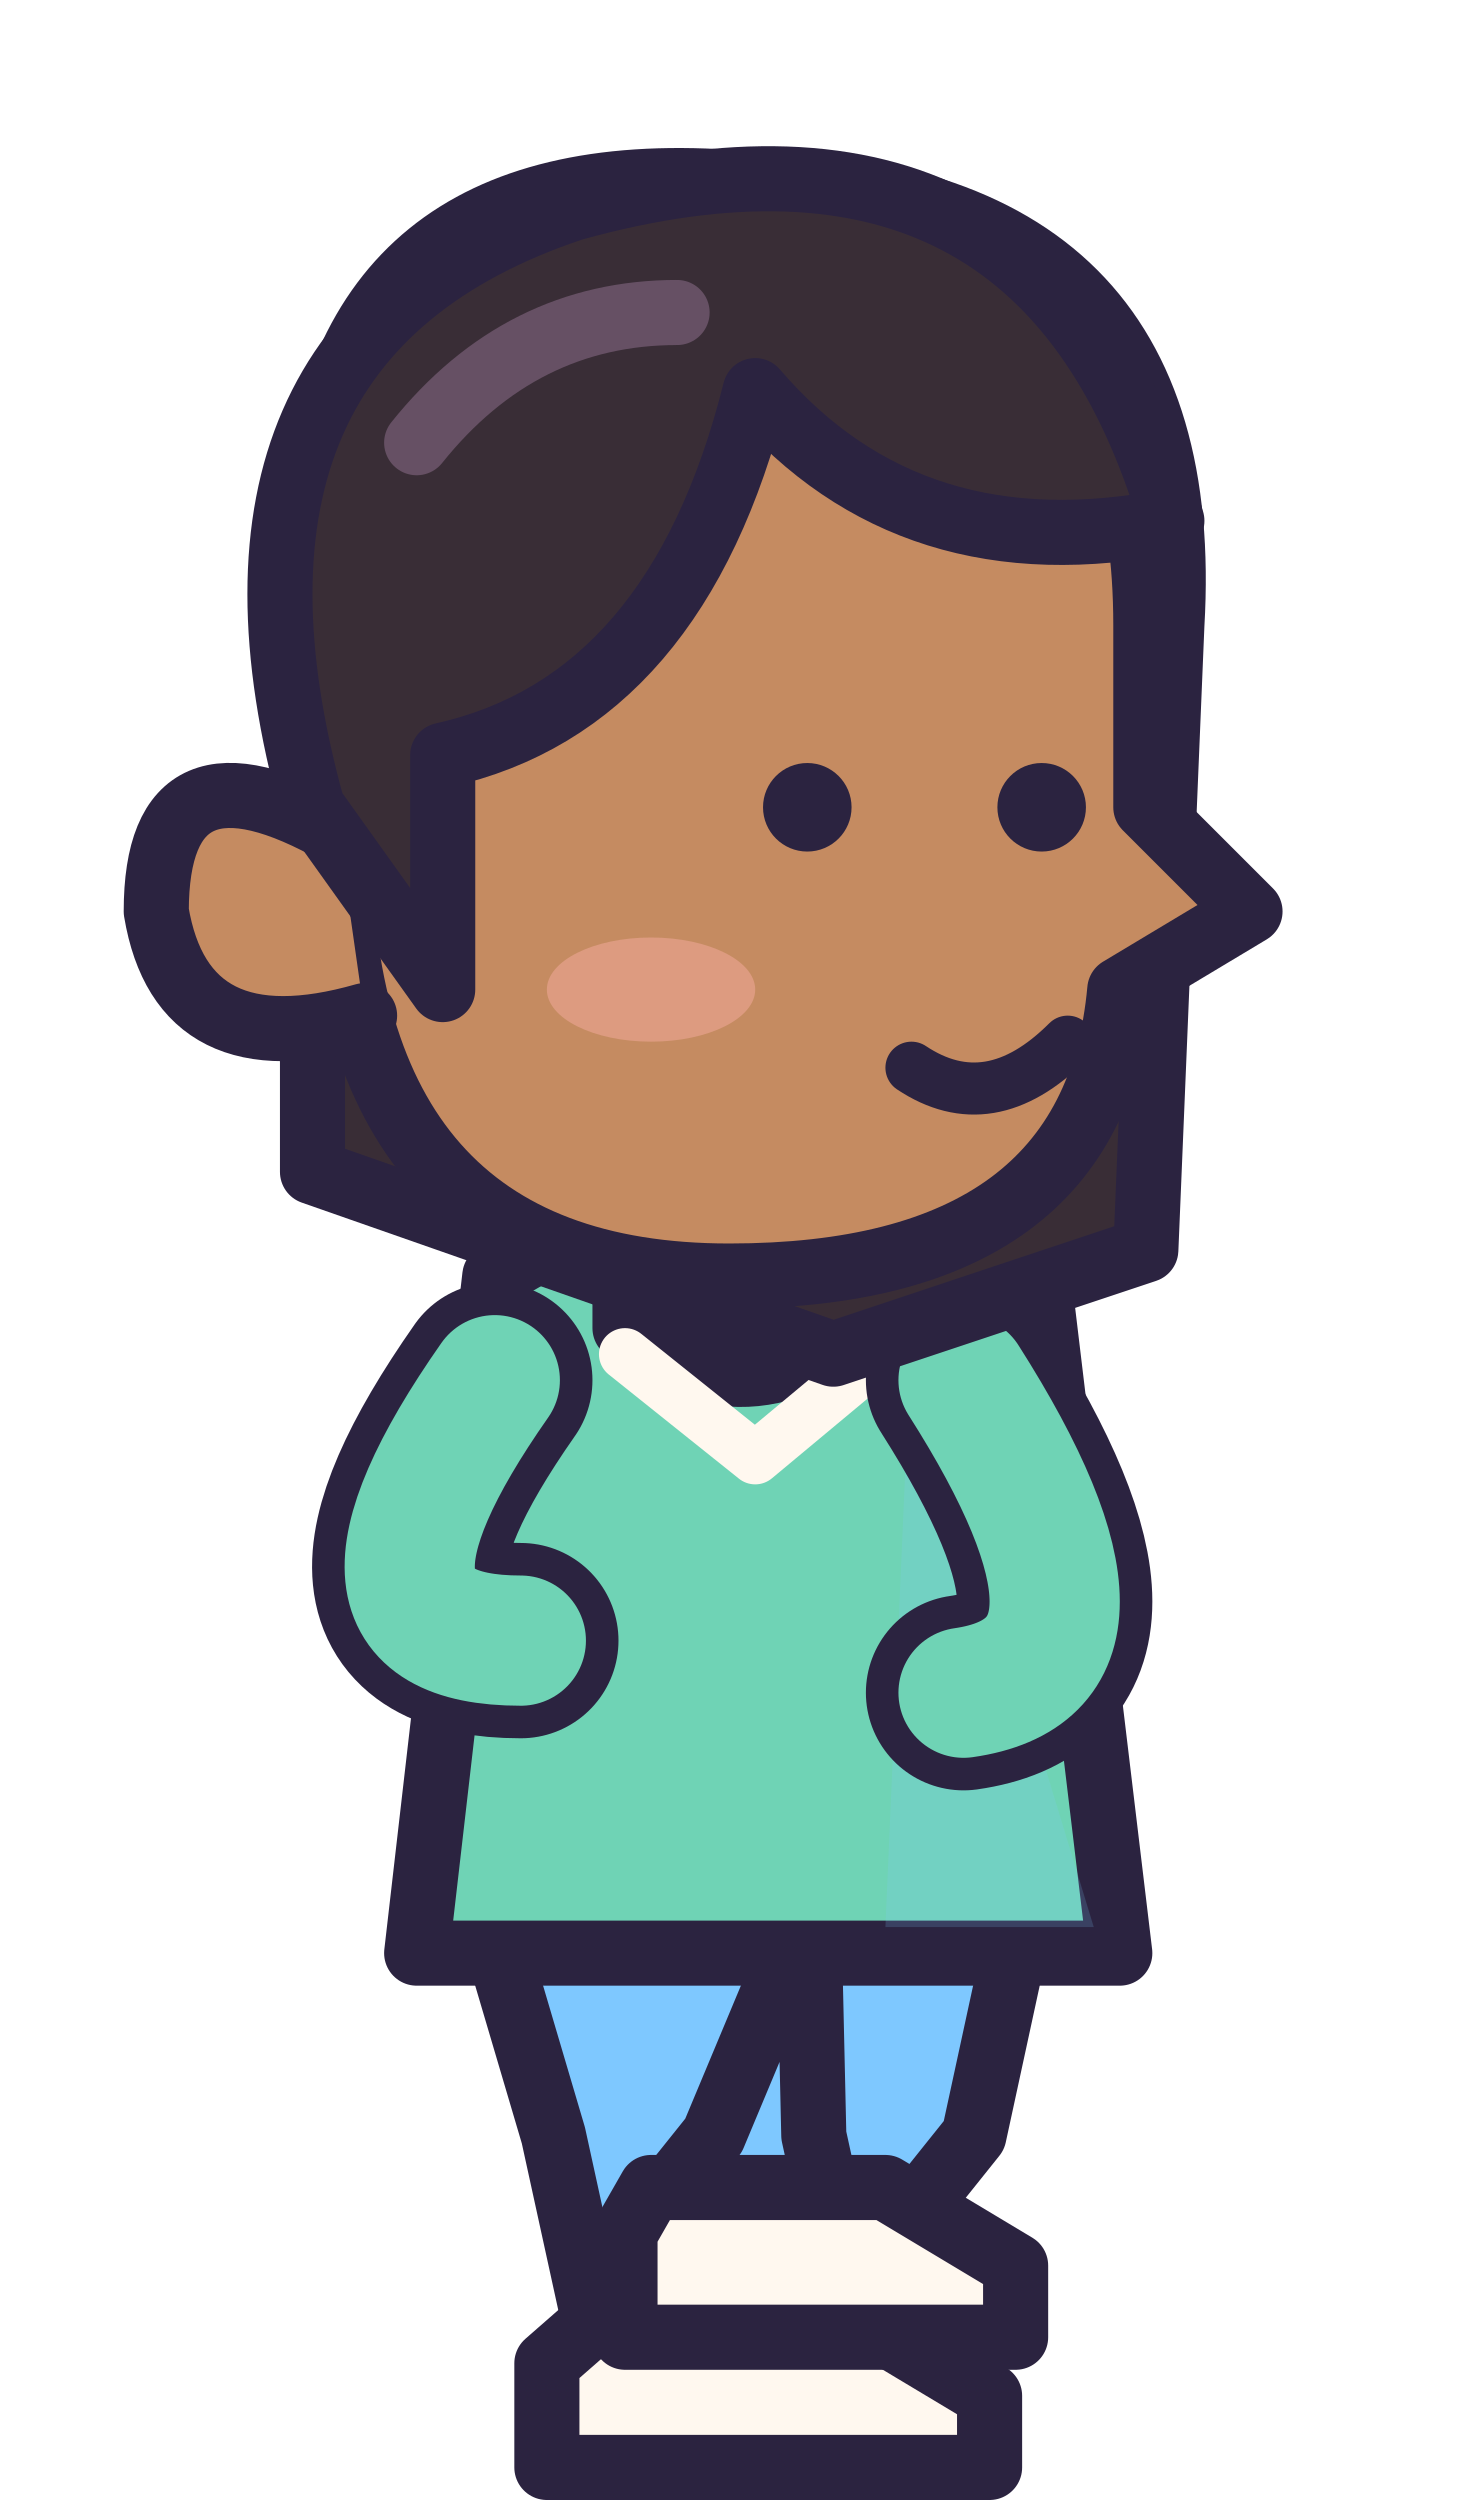
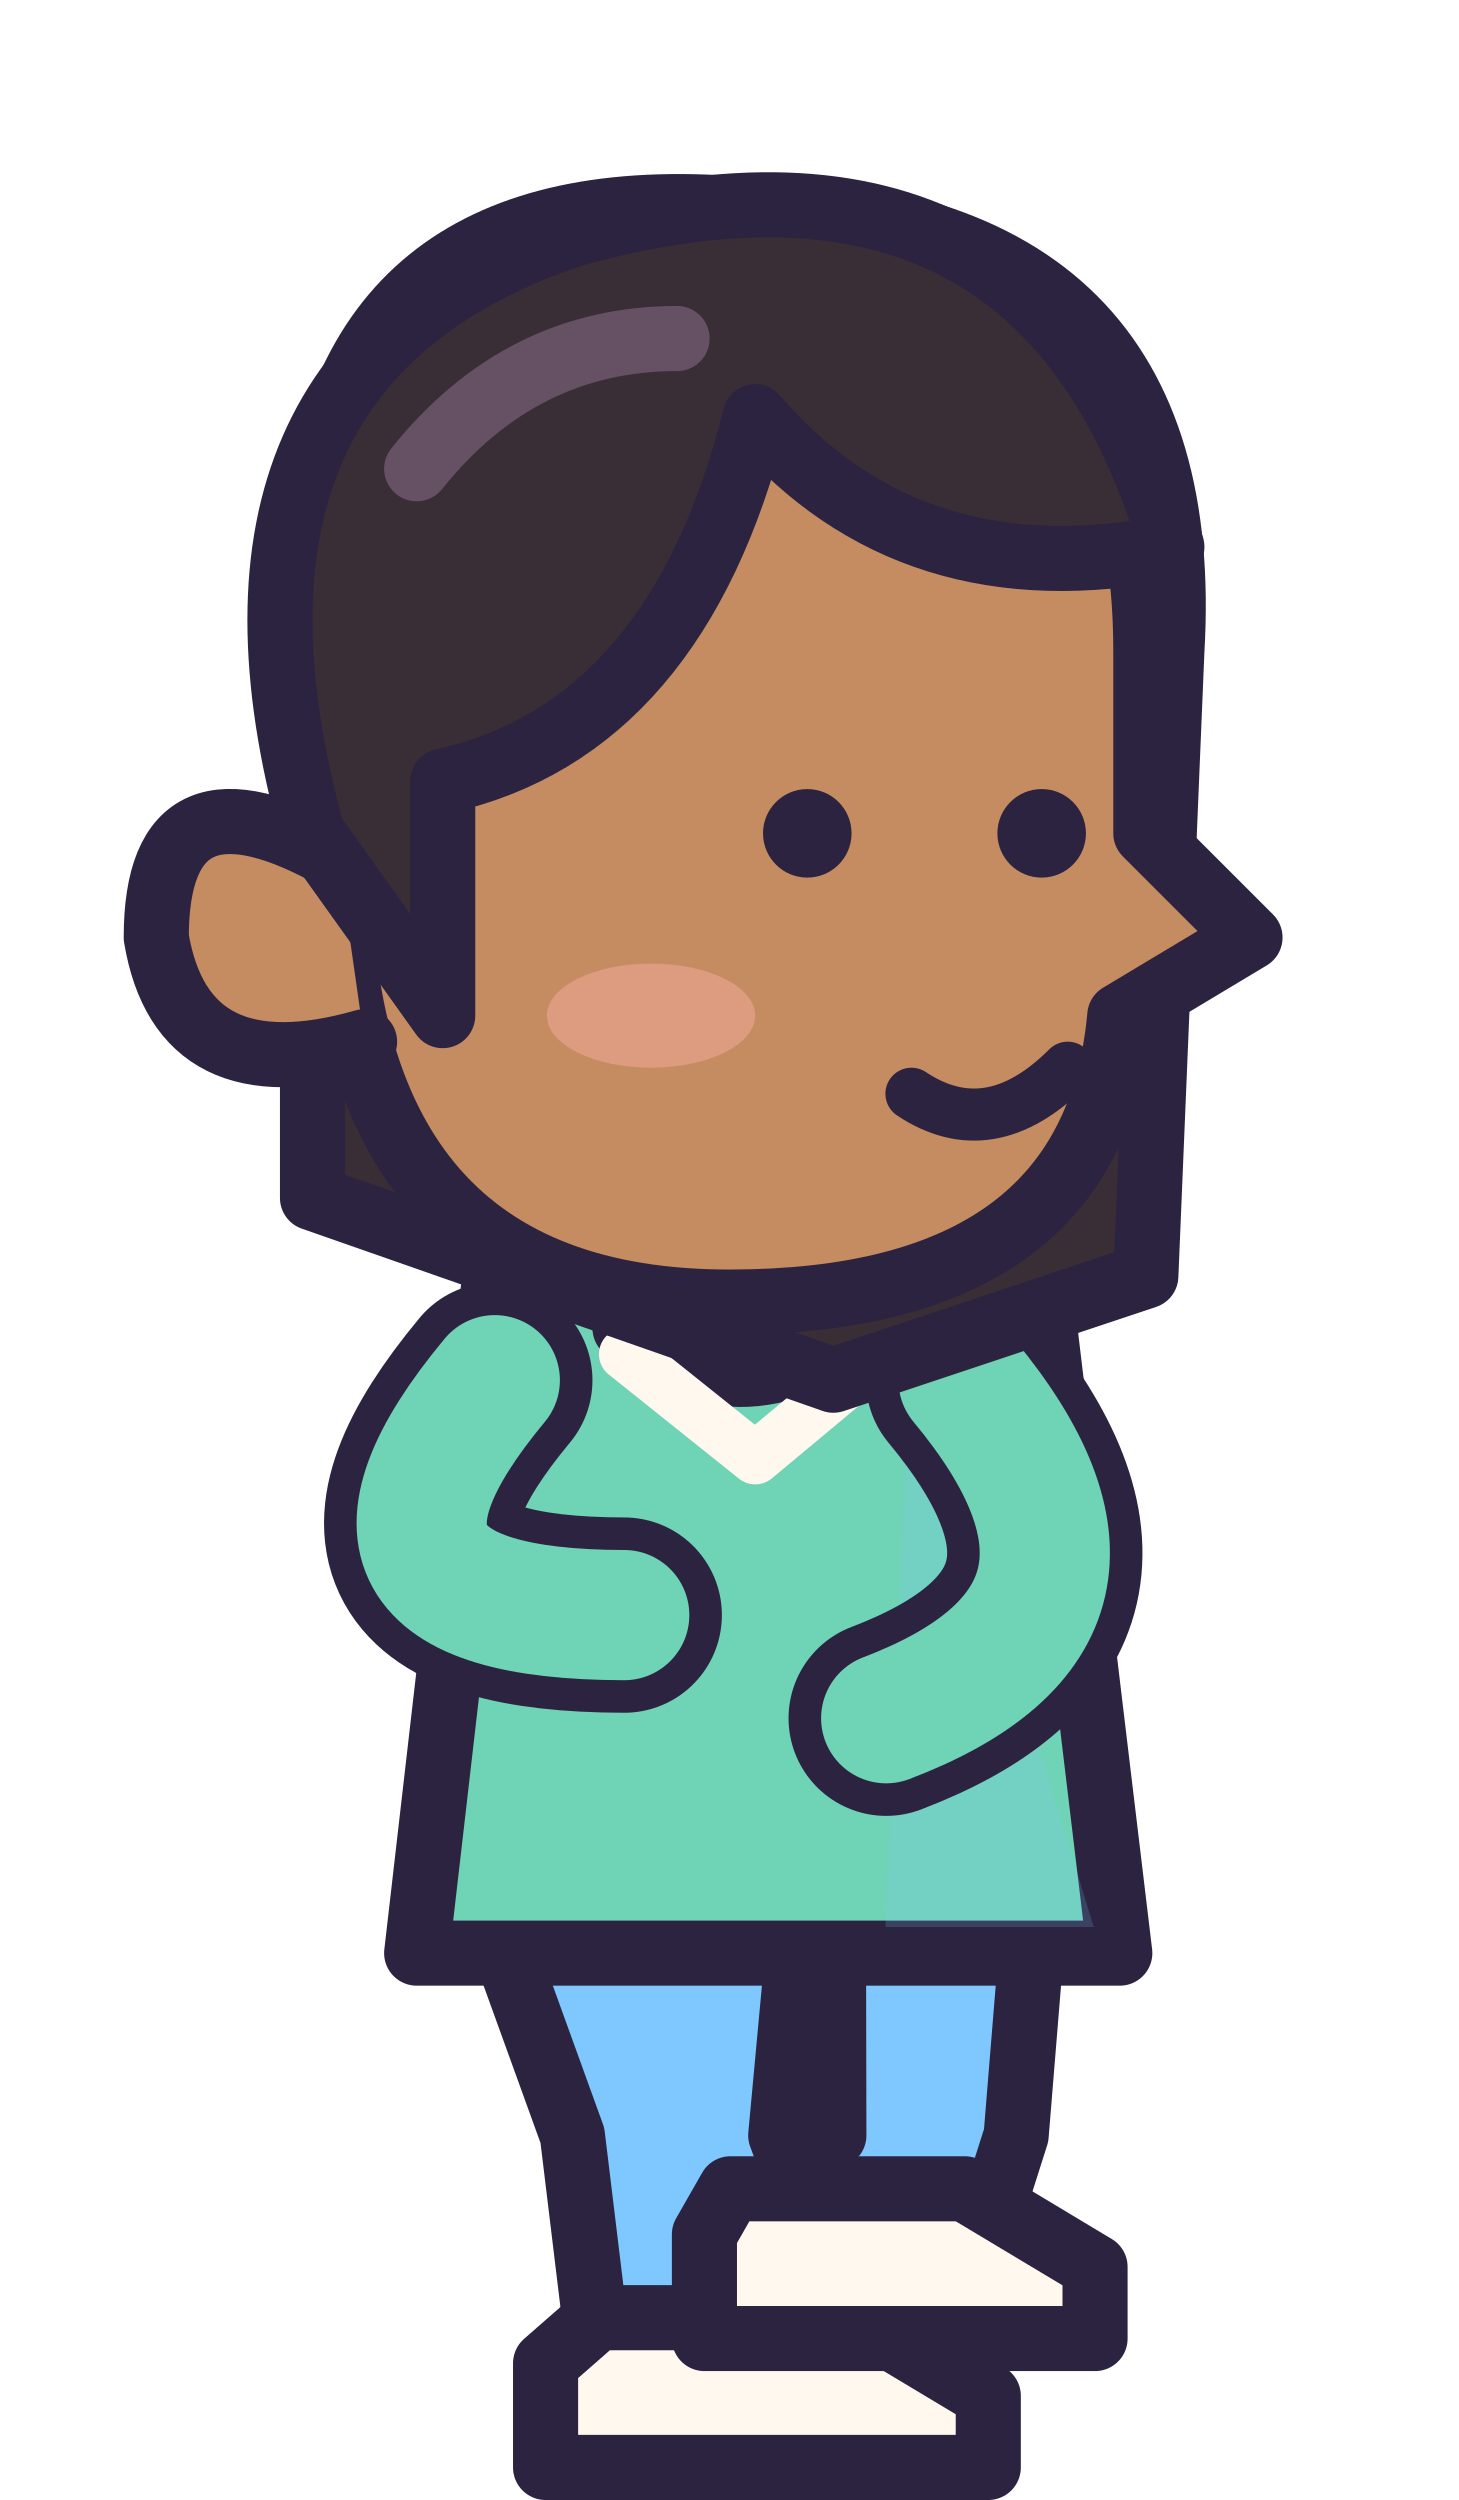
<svg xmlns="http://www.w3.org/2000/svg" width="56" height="96" viewBox="0 0 56 96">
  <g stroke="#2b2340" stroke-width="2.5" stroke-linecap="round" stroke-linejoin="round">
-     <path d="M18 71L21.25 82L23 90H33L31.25 82L31 71Z M32 71L27.4 82L25 85H35L37.4 82L40 70Z" fill="#7ec8ff" vector-effect="non-scaling-stroke" />
-     <g transform="translate(5 0)">
+     <path d="M18 71L21.98 82L22.95 90.00h10L29.98 82L31 71Z M32 71L32.02 82L29.05 85.05h9L39.02 82L40 70Z" fill="#7ec8ff" vector-effect="non-scaling-stroke" />
+     <g transform="translate(4.95 0.00)">
      <path d="M18 89h10l5 3v2.75H16v-4Z" fill="#fff8ef" vector-effect="non-scaling-stroke" />
    </g>
-     <g transform="translate(-8 -5)">
+     <g transform="translate(-4.95 -4.95)">
      <path d="M33 89h9l5 3v2.75H32v-4Z" fill="#fff8ef" vector-effect="non-scaling-stroke" />
    </g>
    <path d="M19 49q11-7 21 1l3 25H16Z" fill="#6fd3b5" vector-effect="non-scaling-stroke" />
    <path d="M35 51l7 23h-8Z" fill="#7ec8ff" stroke="none" opacity="0.18" vector-effect="non-scaling-stroke" />
    <path d="M24 44v7q5 4 10-1v-7" fill="#c58b61" vector-effect="non-scaling-stroke" />
    <path d="M24 52l5 4 6-5" fill="none" stroke="#fff8ef" stroke-width="2" vector-effect="non-scaling-stroke" />
-     <path d="M19 53Q12.00 63 20.00 63" fill="none" stroke="#2b2340" stroke-width="7.5" vector-effect="non-scaling-stroke" />
-     <path d="M19 53Q12.00 63 20.00 63" fill="none" stroke="#6fd3b5" stroke-width="5" vector-effect="non-scaling-stroke" />
-     <path d="M37 53Q44.00 64 37.00 65" fill="none" stroke="#2b2340" stroke-width="7.5" vector-effect="non-scaling-stroke" />
-     <path d="M37 53Q44.00 64 37.00 65" fill="none" stroke="#6fd3b5" stroke-width="5" vector-effect="non-scaling-stroke" />
-     <g transform="translate(0 -1) rotate(0 28 35)">
+     <path d="M19 53Q11.52 62 23.97 62.02" fill="none" stroke="#2b2340" stroke-width="7.5" vector-effect="non-scaling-stroke" />
+     <path d="M19 53Q11.52 62 23.97 62.02" fill="none" stroke="#6fd3b5" stroke-width="5" vector-effect="non-scaling-stroke" />
+     <path d="M37 53Q44.48 62 34.03 65.98" fill="none" stroke="#2b2340" stroke-width="7.5" vector-effect="non-scaling-stroke" />
+     <path d="M37 53Q44.48 62 34.03 65.98" fill="none" stroke="#6fd3b5" stroke-width="5" vector-effect="non-scaling-stroke" />
+     <g transform="translate(0 0) rotate(0 28 35)">
      <g>
        <path d="M12 21q1-14 16-13 18 0 17 17l-1 24-12 4-20-7Z" fill="#392d36" vector-effect="non-scaling-stroke" />
      </g>
      <path d="M13 23q0-13 16-13 15 0 15 15v7l4 4-5 3q-1 11-15 11-15 0-15-17Z" fill="#c58b61" vector-effect="non-scaling-stroke" />
      <path d="M13 33q-7-4-7 3 1 6 8 4" fill="#c58b61" vector-effect="non-scaling-stroke" />
      <path d="M12 32Q7 14 22 9q18-5 23 12-10 2-16-5-3 12-12 14v9Z" fill="#392d36" vector-effect="non-scaling-stroke" />
      <path d="M16 18q4-5 10-5" fill="none" stroke="#665064" stroke-width="2.5" vector-effect="non-scaling-stroke" />
      <circle cx="31" cy="32" r="1.7" fill="#2b2340" stroke="none" vector-effect="non-scaling-stroke" />
      <circle cx="40" cy="32" r="1.7" fill="#2b2340" stroke="none" vector-effect="non-scaling-stroke" />
      <path d="M35 42q3 2 6-1" fill="none" stroke="#2b2340" stroke-width="2" vector-effect="non-scaling-stroke" />
      <ellipse cx="25" cy="39" rx="4" ry="2" fill="#dd9b80" stroke="none" vector-effect="non-scaling-stroke" />
    </g>
  </g>
</svg>
